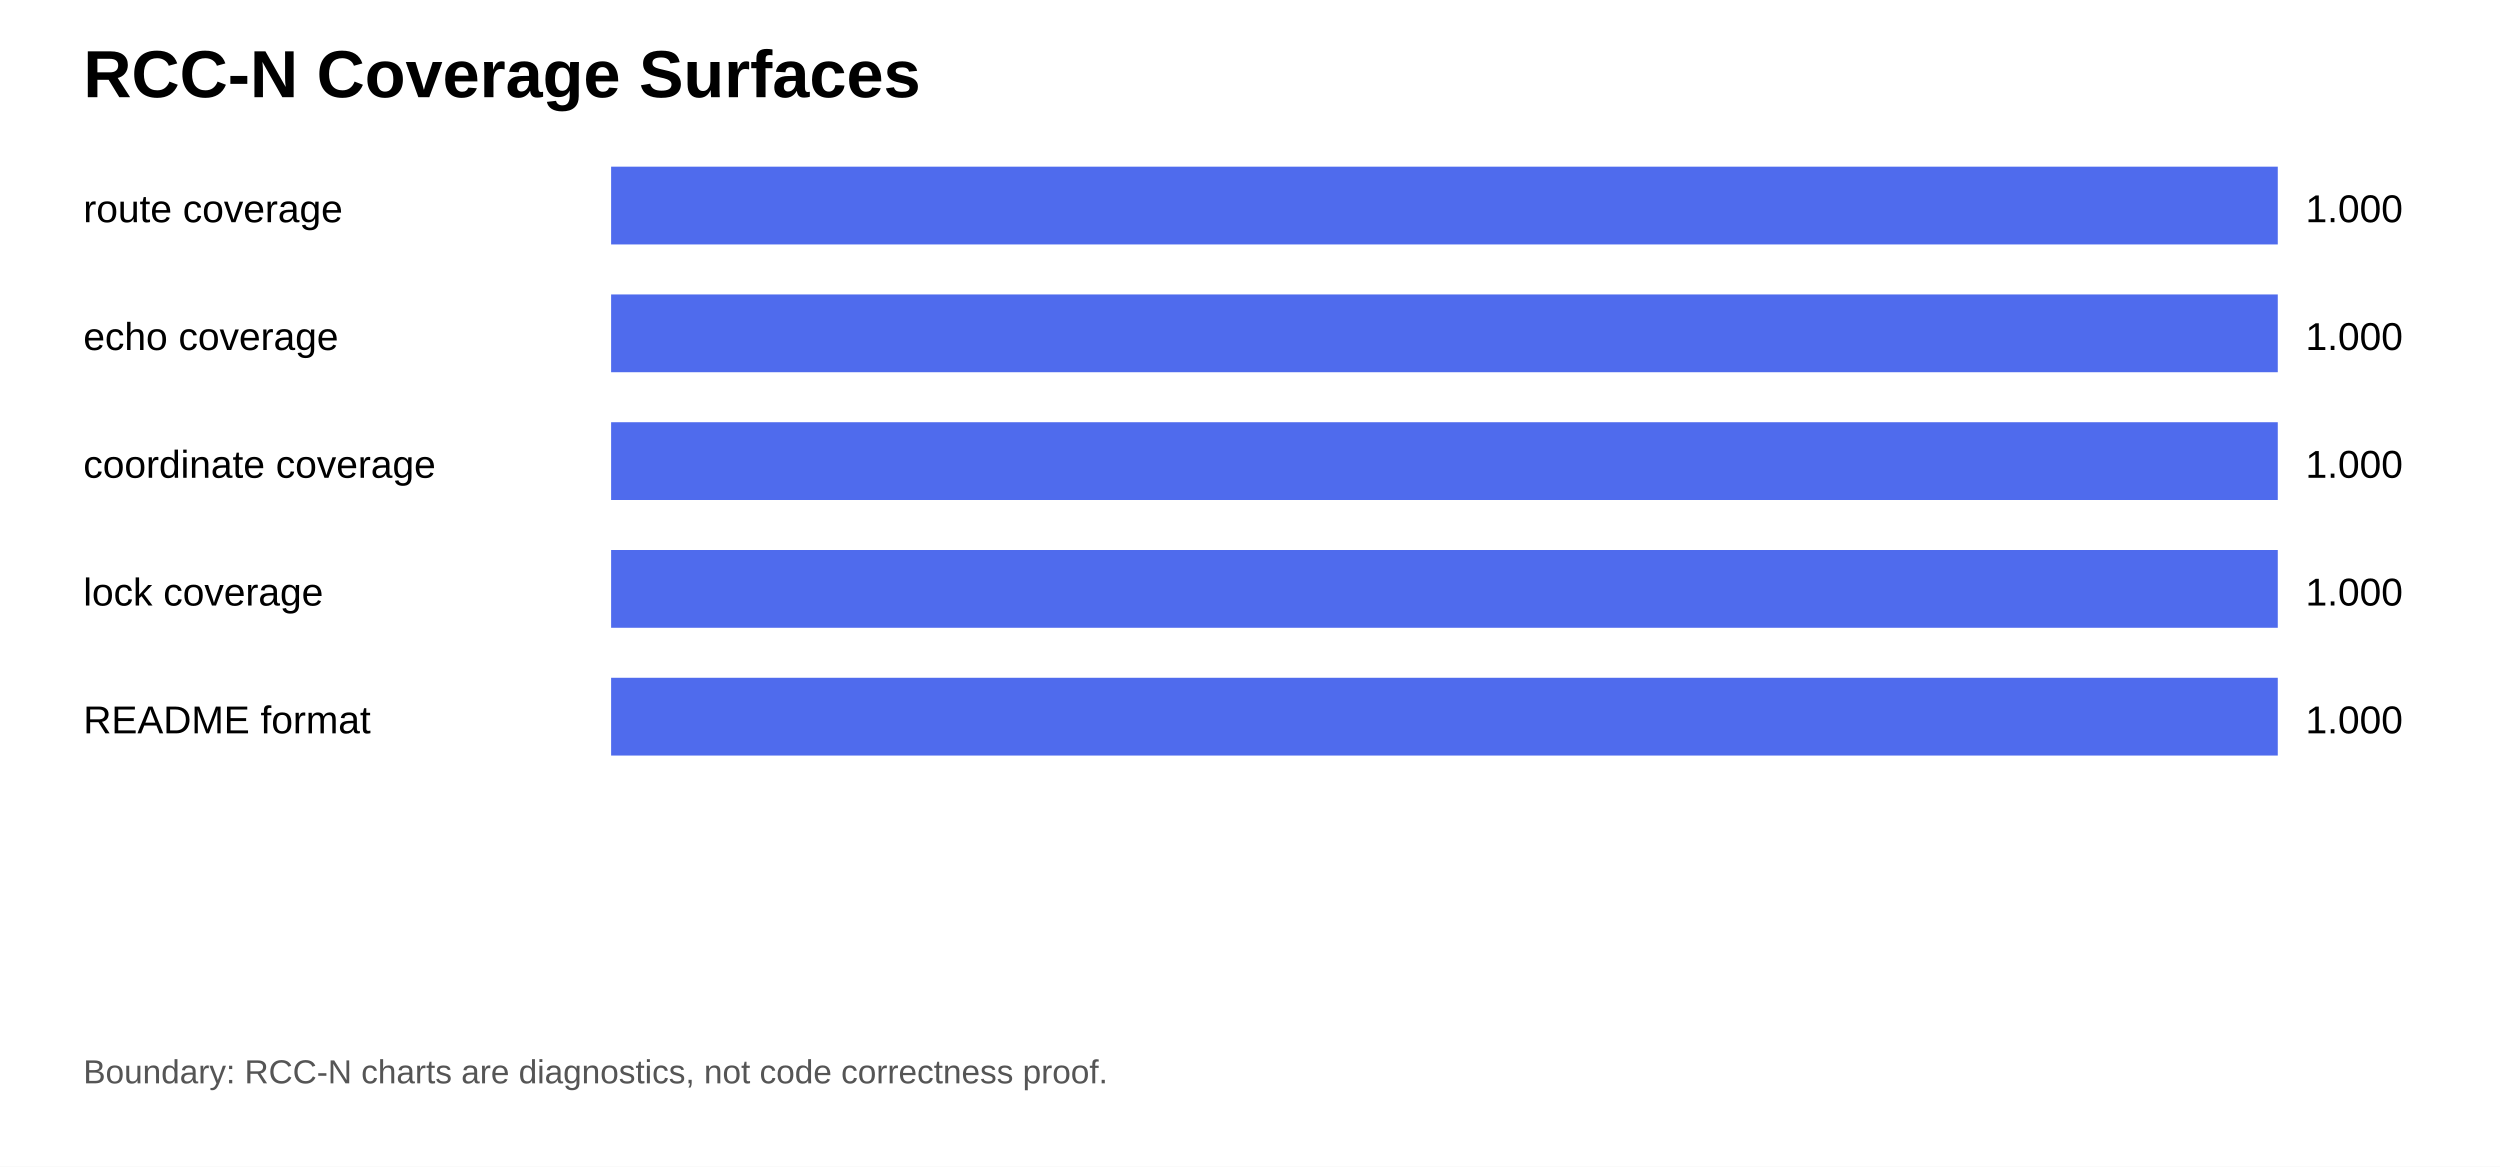
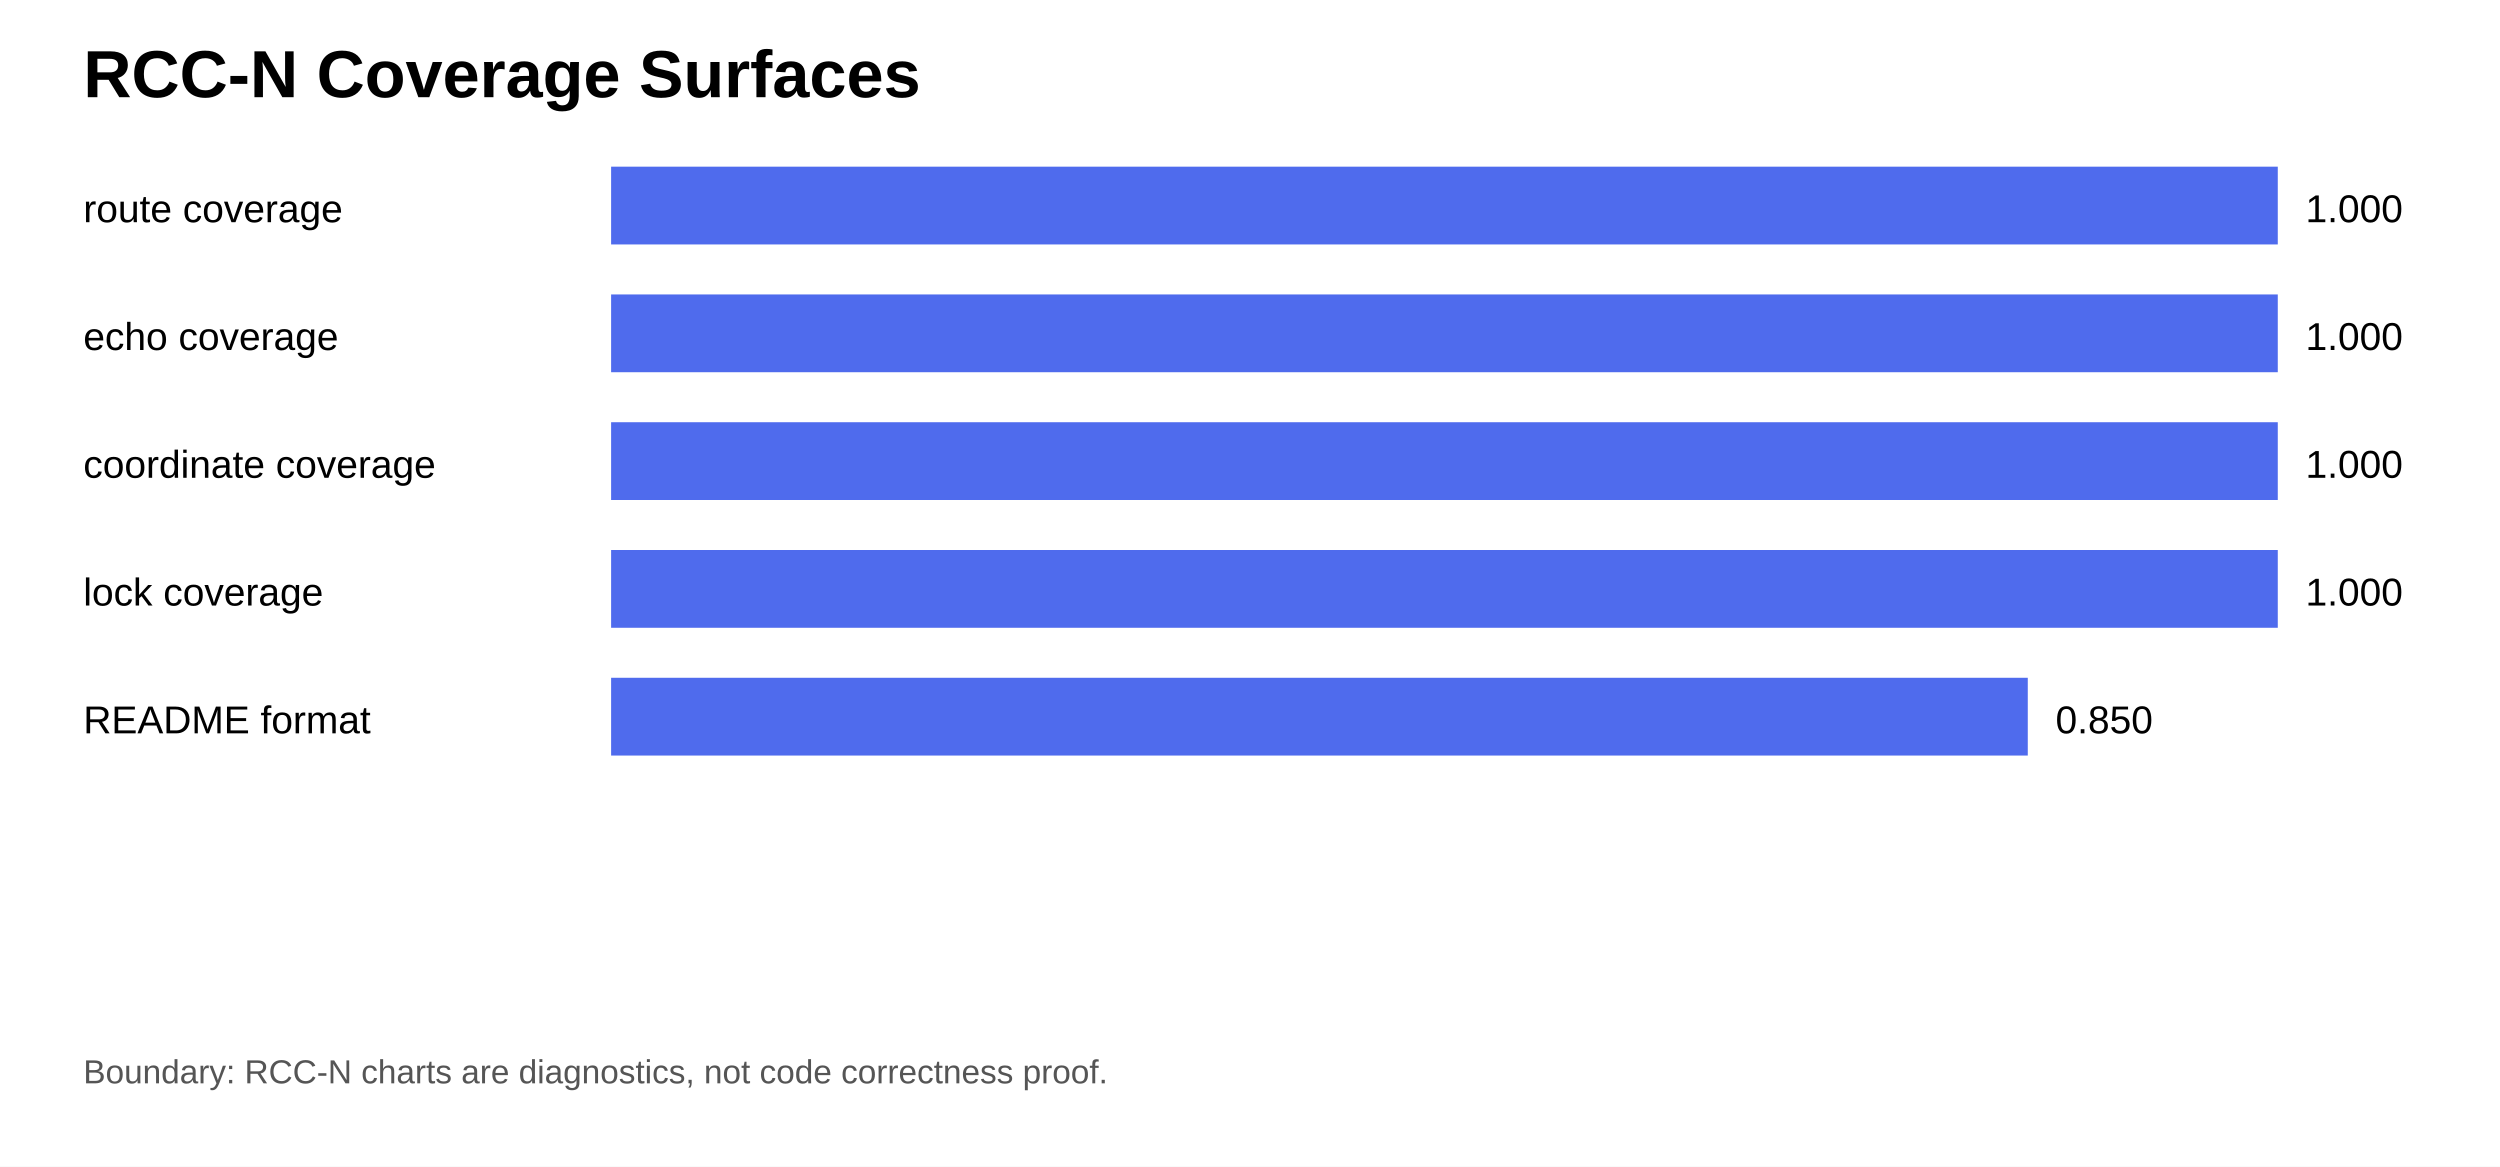
<svg xmlns="http://www.w3.org/2000/svg" width="900" height="420" viewBox="0 0 900 420">
  <rect width="100%" height="100%" fill="white" />
  <text x="30" y="35" font-size="24" font-family="Arial" font-weight="bold">RCC-N Coverage Surfaces</text>
  <text x="30" y="80" font-size="14" font-family="Arial">route coverage</text>
  <rect x="220" y="60" width="600" height="28" fill="#4f6bed" />
  <text x="830" y="80" font-size="14" font-family="Arial">1.000</text>
  <text x="30" y="126" font-size="14" font-family="Arial">echo coverage</text>
  <rect x="220" y="106" width="600" height="28" fill="#4f6bed" />
  <text x="830" y="126" font-size="14" font-family="Arial">1.000</text>
  <text x="30" y="172" font-size="14" font-family="Arial">coordinate coverage</text>
  <rect x="220" y="152" width="600" height="28" fill="#4f6bed" />
  <text x="830" y="172" font-size="14" font-family="Arial">1.000</text>
  <text x="30" y="218" font-size="14" font-family="Arial">lock coverage</text>
  <rect x="220" y="198" width="600" height="28" fill="#4f6bed" />
  <text x="830" y="218" font-size="14" font-family="Arial">1.000</text>
  <text x="30" y="264" font-size="14" font-family="Arial">README format</text>
-   <rect x="220" y="244" width="600" height="28" fill="#4f6bed" />
-   <text x="830" y="264" font-size="14" font-family="Arial">1.000</text>
+   <rect x="220" y="244" width="510" height="28" fill="#4f6bed" />
+   <text x="740" y="264" font-size="14" font-family="Arial">0.850</text>
  <text x="30" y="390" font-size="12" font-family="Arial" fill="#555">Boundary: RCC-N charts are diagnostics, not code correctness proof.</text>
</svg>
